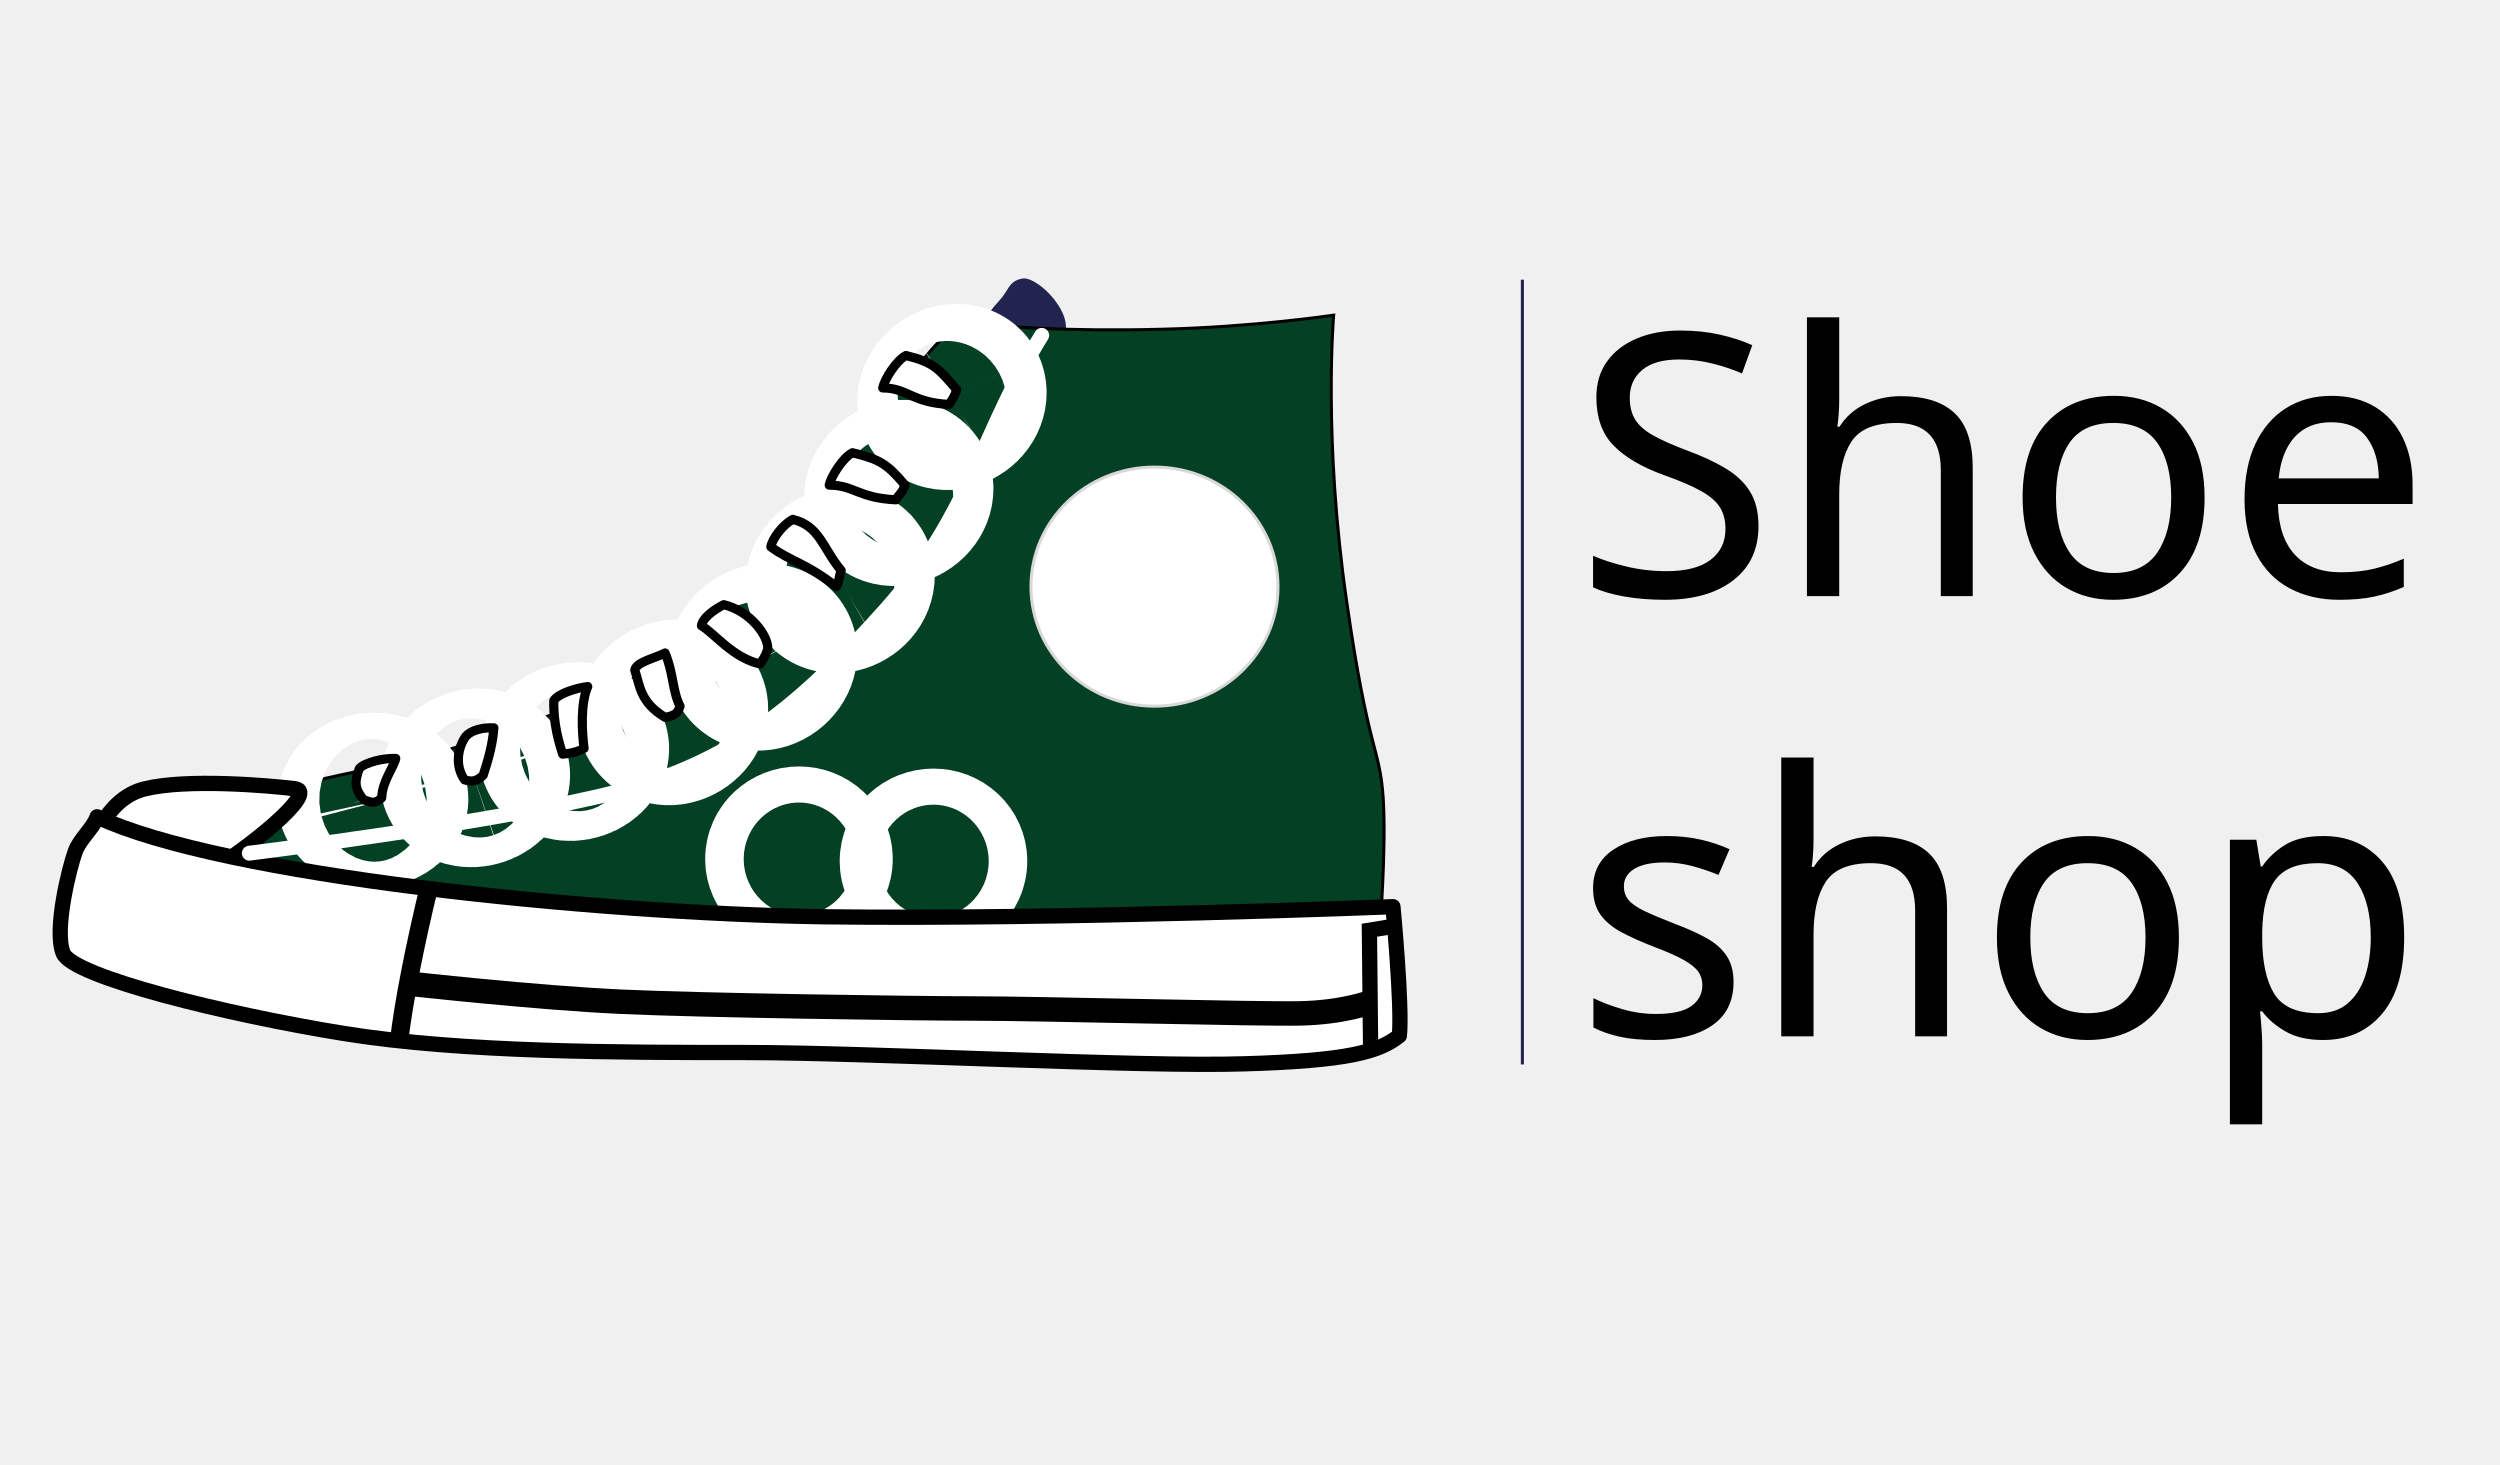
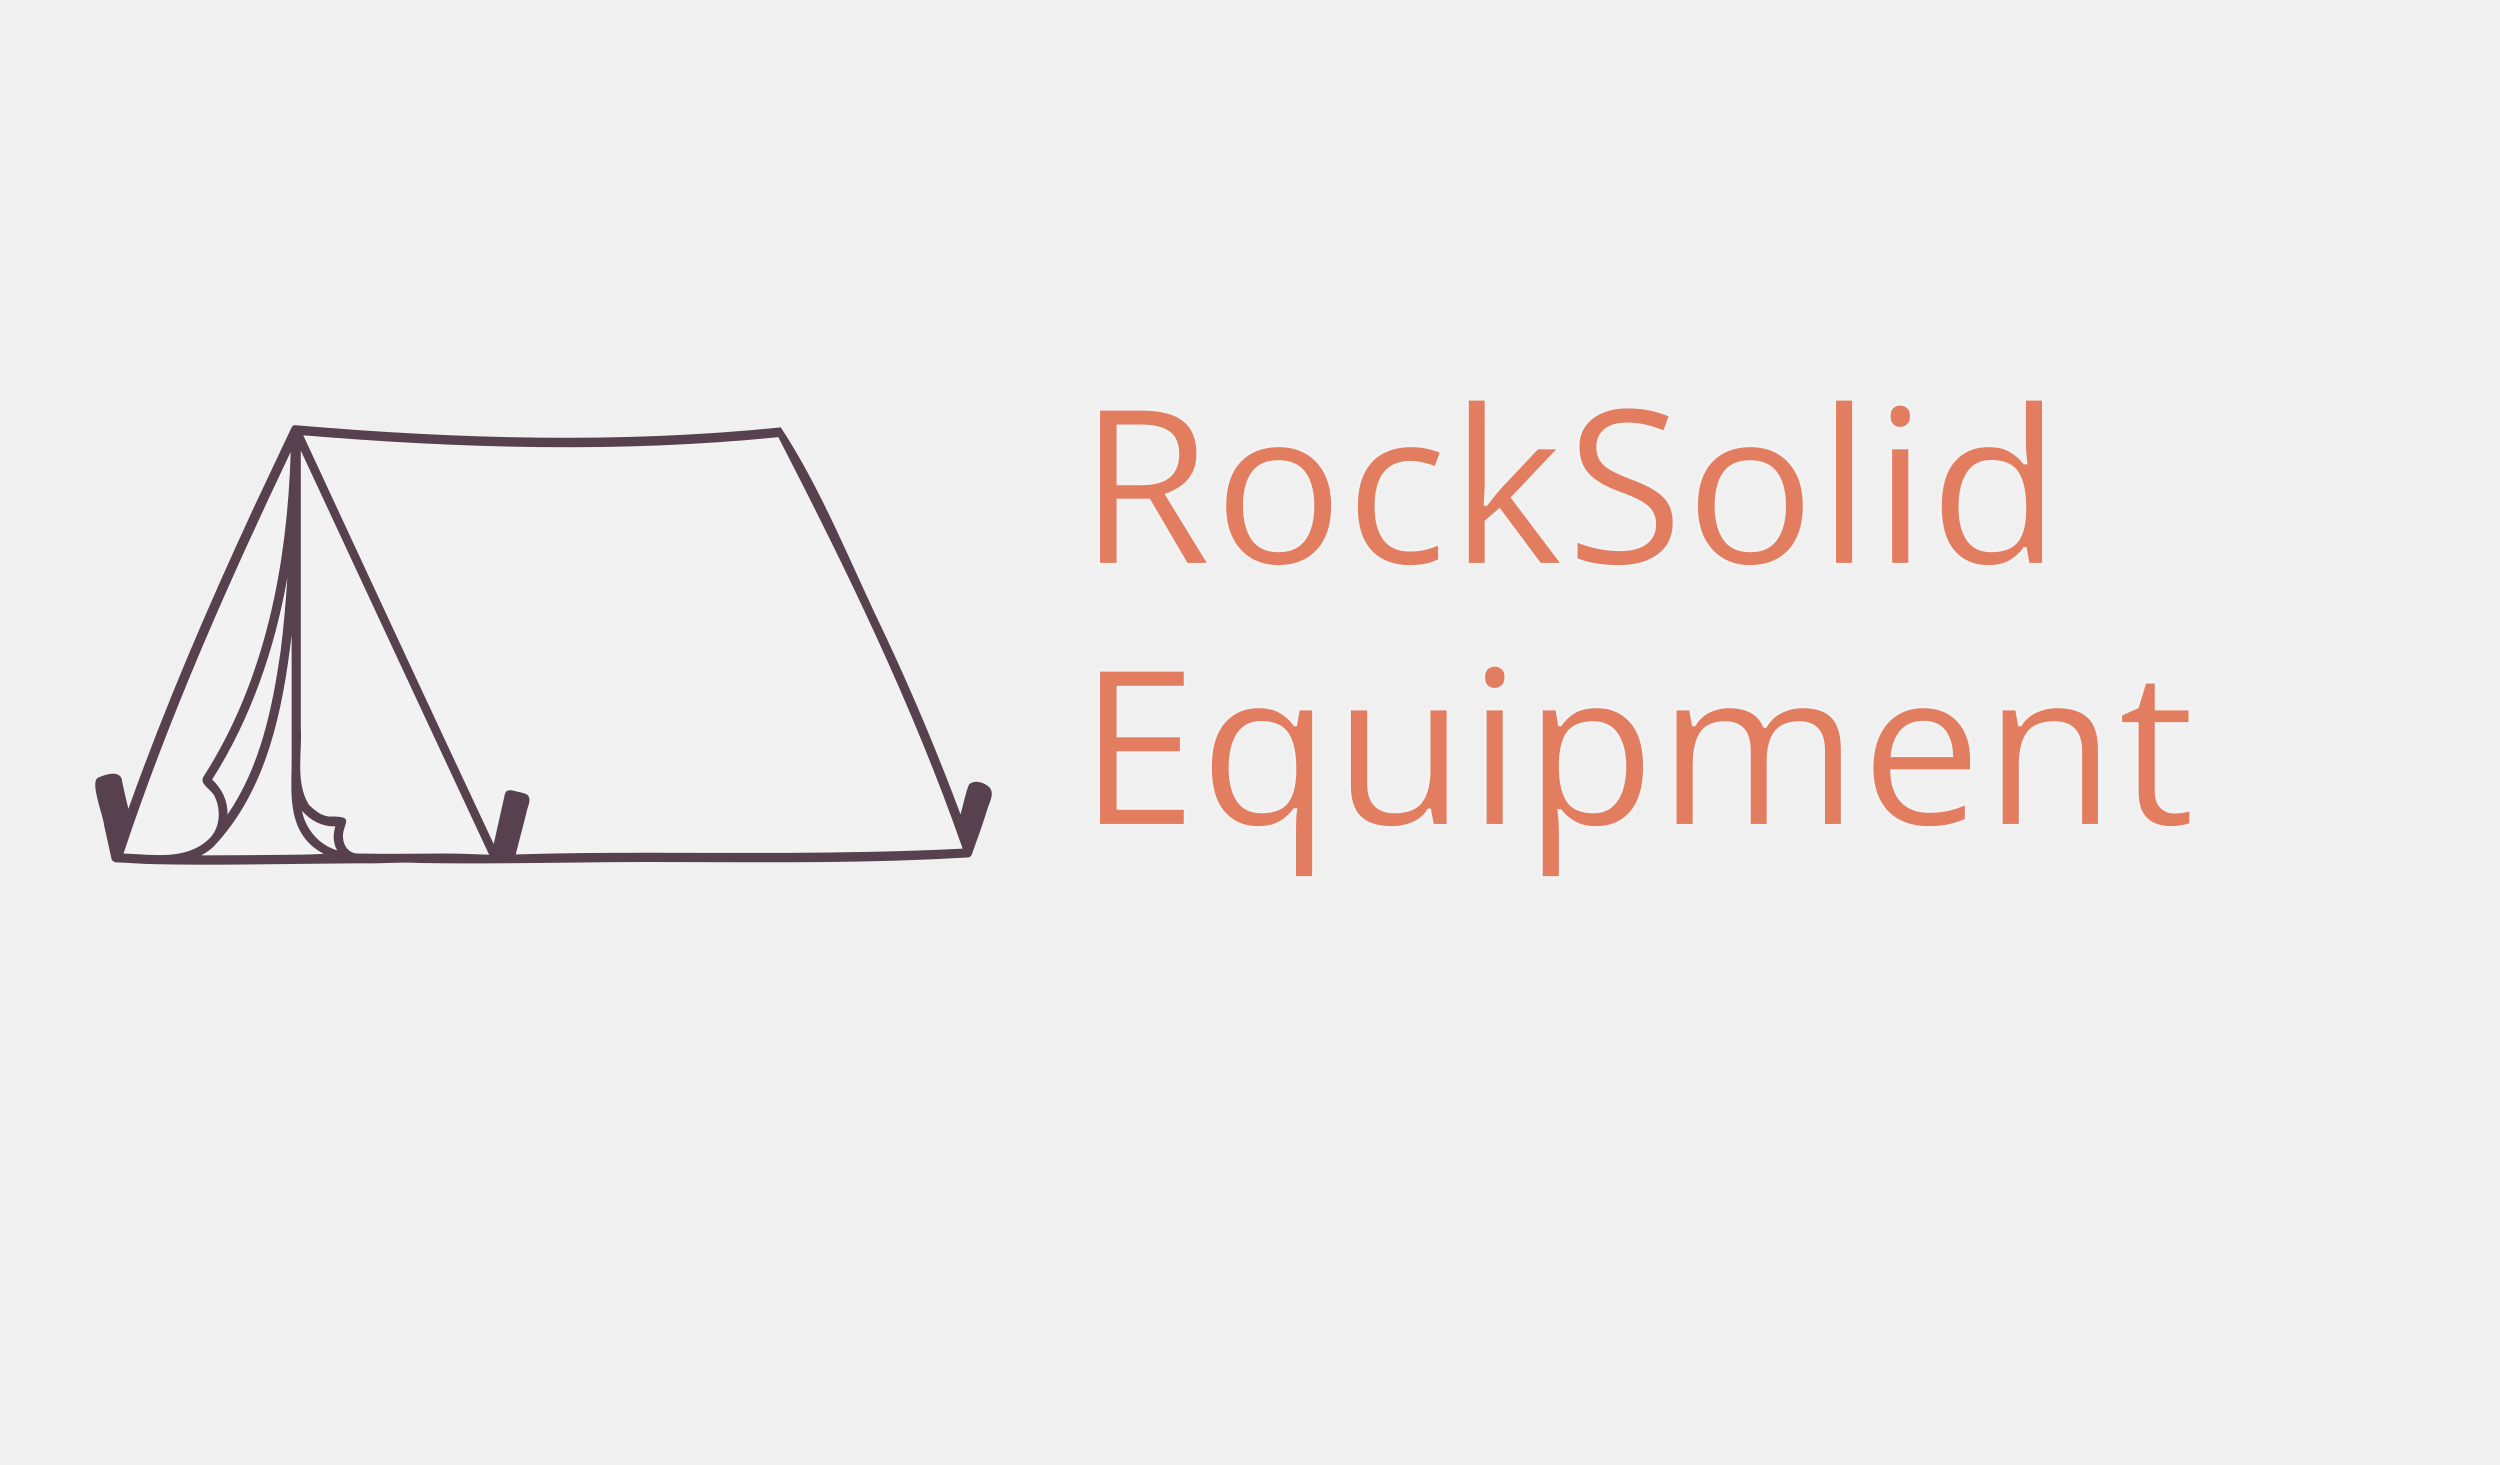
<svg xmlns="http://www.w3.org/2000/svg" version="1.1" id="Layer_1" x="0px" y="0px" viewBox="0 0 817.8 479" style="enable-background:new 0 0 817.8 479;" xml:space="preserve">
  <style type="text/css">
- 	.st0{fill:#21244E;stroke:#21244E;}
- 	.st1{fill:#044024;stroke:#000000;}
- 	.st2{fill:#FFFFFF;stroke:#D8D8D8;}
- 	.st3{fill:none;stroke:#FFFFFF;stroke-width:48.765;}
- 	.st4{fill:none;stroke:#FFFFFF;stroke-width:48.767;}
- 	.st5{fill:#FFFFFF;stroke:#000000;stroke-width:5;}
- 	.st6{fill:#FFFFFF;stroke:#000000;stroke-width:5;stroke-linejoin:round;}
- 	.st7{fill:none;stroke:#000000;stroke-width:6;}
- 	.st8{fill:none;stroke:#000000;stroke-width:5;}
- 	.st9{fill:none;stroke:#000000;stroke-width:8;}
- 	.st10{fill:none;stroke:#FFFFFF;stroke-width:4.874;stroke-linecap:round;}
- 	.st11{fill:#FFFFFF;stroke:#000000;stroke-width:3;stroke-linejoin:round;}
- 	.st12{fill:none;stroke:#21244E;}
- 	.st13{fill:none;}
- 	.st14{display:none;}
- 	.st15{font-family:'Chantal-Medium';}
- 	.st16{font-size:120px;}
+ 	.st0{display:none;}
+ 	.st1{display:inline;fill:#21244E;stroke:#21244E;}
+ 	.st2{display:inline;fill:#044024;stroke:#000000;}
+ 	.st3{display:inline;fill:#FFFFFF;stroke:#D8D8D8;}
+ 	.st4{display:inline;fill:none;stroke:#FFFFFF;stroke-width:48.765;}
+ 	.st5{display:inline;fill:none;stroke:#FFFFFF;stroke-width:48.767;}
+ 	.st6{display:inline;fill:#FFFFFF;stroke:#000000;stroke-width:5;}
+ 	.st7{display:inline;fill:#FFFFFF;stroke:#000000;stroke-width:5;stroke-linejoin:round;}
+ 	.st8{display:inline;fill:none;stroke:#000000;stroke-width:6;}
+ 	.st9{display:inline;fill:none;stroke:#000000;stroke-width:5;}
+ 	.st10{display:inline;fill:none;stroke:#000000;stroke-width:8;}
+ 	.st11{display:inline;fill:none;stroke:#FFFFFF;stroke-width:4.874;stroke-linecap:round;}
+ 	.st12{display:inline;fill:#FFFFFF;stroke:#000000;stroke-width:3;stroke-linejoin:round;}
+ 	.st13{fill:#F2F2F2;stroke:#F2F2F2;}
+ 	.st14{fill:none;}
+ 	.st15{display:none;fill:none;}
+ 	.st16{enable-background:new    ;}
+ 	.st17{fill:#E27D60;stroke:#F2F2F2;}
+ 	.st18{font-family:'AWConquerorStdCarved-Regular';}
+ 	.st19{font-size:71.168px;}
+ 	.st20{display:none;fill:#E27D60;stroke:#000000;}
+ 	.st21{fill:#57414E;}
+ 	.st22{fill:#F2F2F2;}
</style>
-   <g transform="translate(-14.342 -221.8)">
-     <path class="st0" d="M332.3,333.2c0,0,5.6-8.9,9.1-12.5c3.5-3.7,3.1-6.5,7.5-7.3c2.8-0.5,9.5,4.5,12.5,10.8   c1.7,3.6,1.1,5.7,0.8,11.2L332.3,333.2z" />
-     <path class="st1" d="M450.6,324.9c0,0-26.2,3.9-56.2,4.6c-30,0.8-53.8-0.8-65.1-2.3c-12.2,5.6-37.4,47.8-65.5,83.6   c-28.1,35.8-82.4,48.9-100.5,55.5s-48.9,9.2-64.7,17.3S82,506.3,82,506.3s114.8,19.6,162.5,22.3s221.1-1.2,221.1-1.2   s2.3-27.7,1.2-44.7c-1.2-16.9-4.8-14.4-11.9-63.9C447.1,365.3,450.6,324.9,450.6,324.9L450.6,324.9z" />
-     <path class="st2" d="M392,374.6c22.3,0,40.4,17.5,40.4,39.1s-18.1,39.1-40.4,39.1c-22.3,0-40.4-17.5-40.4-39.1   S369.7,374.6,392,374.6z" />
-     <path class="st3" d="M319.7,497.6c3.5,0,6.3,2.6,6.3,5.9s-2.8,5.9-6.3,5.9c-3.5,0-6.3-2.6-6.3-5.9S316.2,497.6,319.7,497.6z" />
-     <path class="st3" d="M275.7,496.9c3.5,0,6.3,2.6,6.3,5.9s-2.8,5.9-6.3,5.9s-6.3-2.6-6.3-5.9S272.2,496.9,275.7,496.9z" />
-     <path class="st4" d="M323.1,346.8c3.3-2,7.3-1.5,8.7,1.2s0,6.5-3.4,8.5c-3.3,2-7.3,1.5-8.7-1.2S319.7,348.8,323.1,346.8z" />
-     <path class="st4" d="M305.7,378.2c3.3-2,7.3-1.5,8.7,1.2s0,6.5-3.4,8.5c-3.3,2-7.3,1.5-8.7-1.2C300.9,384,302.4,380.2,305.7,378.2z   " />
-     <path class="st4" d="M286.5,406.7c3.3-2,7.3-1.5,8.7,1.2s0,6.5-3.4,8.5c-3.3,2-7.3,1.5-8.7-1.2   C281.6,412.5,283.2,408.7,286.5,406.7z" />
-     <path class="st4" d="M261.1,431.8c3.3-2.1,7.2-1.5,8.7,1.2c1.5,2.7,0,6.6-3.3,8.7c-3.3,2.1-7.2,1.5-8.7-1.2   C256.3,437.7,257.8,433.8,261.1,431.8z" />
-     <path class="st4" d="M232.6,449.5c3.6-1.5,7.4-0.2,8.4,2.7c1,3-1.2,6.5-4.8,8s-7.4,0.2-8.4-2.7   C226.8,454.5,228.9,450.9,232.6,449.5z" />
-     <path class="st4" d="M200.4,463.3c3.6-1.2,7.2-0.2,8.2,2.2c1,2.4-1.1,5.3-4.7,6.5c-3.6,1.2-7.2,0.2-8.2-2.2   S196.8,464.5,200.4,463.3z" />
-     <path class="st4" d="M168,471.9c3.6-1.2,7.2-0.2,8.2,2.2c1,2.4-1.1,5.3-4.7,6.5s-7.2,0.2-8.2-2.2C162.4,476,164.5,473.1,168,471.9z   " />
-     <path class="st4" d="M135.4,479.4c3.7-0.5,7.1,1,7.7,3.3c0.5,2.3-2.1,4.6-5.8,5.1c-3.7,0.5-7.1-1-7.7-3.3   C129.1,482.2,131.7,479.9,135.4,479.4z" />
-     <path class="st5" d="M46.5,493.3c4.4,5.8,29.9,10.3,37,13.2c10.1-5.8,35.6-25.7,27.3-26.7c-8.3-1-35.3-3.4-49.3,0.1   C54.8,481.6,50,486.7,46.5,493.3L46.5,493.3z" />
-     <path class="st6" d="M470,518.4c0,0,3.1,32.6,2.1,42.2c-6.6,5.3-16.8,8.2-50.8,9.2c-33.9,1.1-122.5-3.7-163.3-3.7s-92.5,0-131-6.2   s-88.9-18.6-92-26.3c-3.1-7.7,2.1-28.1,3.9-33.1c1.5-4.3,6-7.8,7.2-11.5c40.9,19.2,161.6,31.6,238.1,32.7   C361.4,522.7,470,518.4,470,518.4L470,518.4z" />
-     <path class="st7" d="M144.9,562.7c1.2-12.3,5.8-34.5,9.8-50.8" />
-     <path class="st8" d="M462.7,565l-0.4-38.9l7.9-1.3" />
-     <path class="st9" d="M147.5,543.5c0,0,41.9,4.7,70.3,6c26.2,1.2,95.6,2.2,114.9,2.2c21.8,0,92.9,1.9,107,1.6   c14.2-0.3,23-3.7,23-3.7" />
-     <path class="st10" d="M95.9,500.9c0,0,82.6-10.3,120.5-20.1c37.9-9.8,60.2-28.8,87.8-59.7c27.5-30.9,31.7-58.6,50.9-89.6" />
-     <path class="st11" d="M327.3,349.3c-6-7.1-7.7-9-16.6-11.2c-3.3,1.7-7.1,8-7.6,10.6c8.1,0,9.5,4.8,21.7,5.4   C325.8,352.5,326.4,352,327.3,349.3L327.3,349.3z" />
-     <path class="st11" d="M310.4,380.5c-6-7.1-8.3-8.4-17.2-10.6c-3.3,1.7-7.1,8-7.6,10.6c8.1,0,9.5,4.2,21.8,4.8   C308.3,383.6,309.4,383.2,310.4,380.5L310.4,380.5z" />
-     <path class="st11" d="M289.5,408.4c-6-7.1-6.9-14.5-15.8-16.7c-3.3,1.7-6.8,6.4-7.2,9c6.5,4.8,11.4,5.2,21.4,13   C288.9,412.2,288.6,411.1,289.5,408.4L289.5,408.4z" />
-     <path class="st11" d="M265.5,434.1c0.2-4.2-5.5-12.3-14.4-14.5c-3.3,1.7-6.9,4.3-7.3,6.9c4.2,2.4,10.2,10.5,19.2,12.5   C264,437.3,264.6,436.8,265.5,434.1L265.5,434.1z" />
-     <path class="st11" d="M236.8,452.8c-2.5-4.8-2.1-10.7-4.9-17.4c-3.3,1.7-9.5,3-9.9,5.6c1.6,4.7,1.6,10.6,10,15.5   C234.7,455.8,235.9,455.6,236.8,452.8L236.8,452.8z" />
-     <path class="st11" d="M205.4,466.6c-0.7-5.4-1.2-14.7,1.2-20.2c-3.6,0.4-9.8,2.3-11.1,4.6c-0.1,5,0.6,10.6,2.9,17.5   C201,468.3,203.4,467.7,205.4,466.6L205.4,466.6z" />
-     <path class="st11" d="M172.4,475.4c1.8-5.5,3.1-10.3,3.5-15.5c-3.7-0.2-7.5,0.8-9.2,2.8c-2.1,2.8-4,9-0.4,14.2   C169,477.7,170.3,477.3,172.4,475.4L172.4,475.4z" />
-     <path class="st11" d="M139.2,482.8c0.2-5.5,3.9-9.9,4.6-12.9c-3.7-0.2-10.2,1.3-11.9,3.3c-1.4,3.8-1.9,6.3,1.4,10.2   C135.9,484.4,137.1,484.8,139.2,482.8L139.2,482.8z" />
+   <g transform="translate(-14.342 -221.8)" class="st0">
+     <path class="st1" d="M359.7-155.7c0,0,5.6-8.9,9.1-12.5c3.5-3.7,3.1-6.5,7.5-7.3c2.8-0.5,9.5,4.5,12.5,10.8   c1.7,3.6,1.1,5.7,0.8,11.2L359.7-155.7z" />
+     <path class="st2" d="M478-164c0,0-26.2,3.9-56.2,4.6c-30,0.8-53.8-0.8-65.1-2.3c-12.2,5.6-37.4,47.8-65.5,83.6   s-82.4,48.9-100.5,55.5S141.8-13.4,126-5.3s-16.6,22.7-16.6,22.7S224.2,37,271.9,39.7S493,38.5,493,38.5s2.3-27.7,1.2-44.7   c-1.2-16.9-4.8-14.4-11.9-63.9C474.5-123.6,478-164,478-164L478-164z" />
+     <path class="st3" d="M419.4-114.3c22.3,0,40.4,17.5,40.4,39.1s-18.1,39.1-40.4,39.1S379-53.6,379-75.2S397.1-114.3,419.4-114.3z" />
+     <path class="st4" d="M347.1,8.7c3.5,0,6.3,2.6,6.3,5.9s-2.8,5.9-6.3,5.9s-6.3-2.6-6.3-5.9S343.6,8.7,347.1,8.7z" />
+     <path class="st4" d="M303.1,8c3.5,0,6.3,2.6,6.3,5.9s-2.8,5.9-6.3,5.9s-6.3-2.6-6.3-5.9S299.6,8,303.1,8z" />
+     <path class="st5" d="M350.5-142.1c3.3-2,7.3-1.5,8.7,1.2s0,6.5-3.4,8.5c-3.3,2-7.3,1.5-8.7-1.2S347.1-140.1,350.5-142.1z" />
+     <path class="st5" d="M333.1-110.7c3.3-2,7.3-1.5,8.7,1.2s0,6.5-3.4,8.5c-3.3,2-7.3,1.5-8.7-1.2S329.8-108.7,333.1-110.7z" />
+     <path class="st5" d="M313.9-82.2c3.3-2,7.3-1.5,8.7,1.2s0,6.5-3.4,8.5c-3.3,2-7.3,1.5-8.7-1.2C309-76.4,310.6-80.2,313.9-82.2z" />
+     <path class="st5" d="M288.5-57.1c3.3-2.1,7.2-1.5,8.7,1.2s0,6.6-3.3,8.7s-7.2,1.5-8.7-1.2C283.7-51.2,285.2-55.1,288.5-57.1z" />
+     <path class="st5" d="M260-39.4c3.6-1.5,7.4-0.2,8.4,2.7c1,3-1.2,6.5-4.8,8s-7.4,0.2-8.4-2.7C254.2-34.4,256.3-38,260-39.4z" />
+     <path class="st5" d="M227.8-25.6c3.6-1.2,7.2-0.2,8.2,2.2c1,2.4-1.1,5.3-4.7,6.5c-3.6,1.2-7.2,0.2-8.2-2.2S224.2-24.4,227.8-25.6z" />
+     <path class="st5" d="M195.4-17c3.6-1.2,7.2-0.2,8.2,2.2c1,2.4-1.1,5.3-4.7,6.5s-7.2,0.2-8.2-2.2C189.8-12.9,191.9-15.8,195.4-17z" />
+     <path class="st5" d="M162.8-9.5c3.7-0.5,7.1,1,7.7,3.3c0.5,2.3-2.1,4.6-5.8,5.1s-7.1-1-7.7-3.3C156.5-6.7,159.1-9,162.8-9.5z" />
+     <path class="st6" d="M73.9,4.4c4.4,5.8,29.9,10.3,37,13.2c10.1-5.8,35.6-25.7,27.3-26.7S102.9-12.5,88.9-9   C82.2-7.3,77.4-2.2,73.9,4.4L73.9,4.4z" />
+     <path class="st7" d="M497.4,29.5c0,0,3.1,32.6,2.1,42.2c-6.6,5.3-16.8,8.2-50.8,9.2c-33.9,1.1-122.5-3.7-163.3-3.7s-92.5,0-131-6.2   s-88.9-18.6-92-26.3c-3.1-7.7,2.1-28.1,3.9-33.1c1.5-4.3,6-7.8,7.2-11.5c40.9,19.2,161.6,31.6,238.1,32.7   C388.8,33.8,497.4,29.5,497.4,29.5L497.4,29.5z" />
+     <path class="st8" d="M172.3,73.8c1.2-12.3,5.8-34.5,9.8-50.8" />
+     <path class="st9" d="M490.1,76.1l-0.4-38.9l7.9-1.3" />
+     <path class="st10" d="M174.9,54.6c0,0,41.9,4.7,70.3,6c26.2,1.2,95.6,2.2,114.9,2.2c21.8,0,92.9,1.9,107,1.6   c14.2-0.3,23-3.7,23-3.7" />
+     <path class="st11" d="M123.3,12c0,0,82.6-10.3,120.5-20.1c37.9-9.8,60.2-28.8,87.8-59.7c27.5-30.9,31.7-58.6,50.9-89.6" />
+     <path class="st12" d="M354.7-139.6c-6-7.1-7.7-9-16.6-11.2c-3.3,1.7-7.1,8-7.6,10.6c8.1,0,9.5,4.8,21.7,5.4   C353.2-136.4,353.8-136.9,354.7-139.6L354.7-139.6z" />
+     <path class="st12" d="M337.8-108.4c-6-7.1-8.3-8.4-17.2-10.6c-3.3,1.7-7.1,8-7.6,10.6c8.1,0,9.5,4.2,21.8,4.8   C335.7-105.3,336.8-105.7,337.8-108.4L337.8-108.4z" />
+     <path class="st12" d="M316.9-80.5c-6-7.1-6.9-14.5-15.8-16.7c-3.3,1.7-6.8,6.4-7.2,9c6.5,4.8,11.4,5.2,21.4,13   C316.3-76.7,316-77.8,316.9-80.5L316.9-80.5z" />
+     <path class="st12" d="M292.9-54.8c0.2-4.2-5.5-12.3-14.4-14.5c-3.3,1.7-6.9,4.3-7.3,6.9c4.2,2.4,10.2,10.5,19.2,12.5   C291.4-51.6,292-52.1,292.9-54.8L292.9-54.8z" />
+     <path class="st12" d="M264.2-36.1c-2.5-4.8-2.1-10.7-4.9-17.4c-3.3,1.7-9.5,3-9.9,5.6c1.6,4.7,1.6,10.6,10,15.5   C262.1-33.1,263.3-33.3,264.2-36.1L264.2-36.1z" />
+     <path class="st12" d="M232.8-22.3c-0.7-5.4-1.2-14.7,1.2-20.2c-3.6,0.4-9.8,2.3-11.1,4.6c-0.1,5,0.6,10.6,2.9,17.5   C228.4-20.6,230.8-21.2,232.8-22.3L232.8-22.3z" />
+     <path class="st12" d="M199.8-13.5c1.8-5.5,3.1-10.3,3.5-15.5c-3.7-0.2-7.5,0.8-9.2,2.8c-2.1,2.8-4,9-0.4,14.2   C196.4-11.2,197.7-11.6,199.8-13.5L199.8-13.5z" />
+     <path class="st12" d="M166.6-6.1c0.2-5.5,3.9-9.9,4.6-12.9c-3.7-0.2-10.2,1.3-11.9,3.3c-1.4,3.8-1.9,6.3,1.4,10.2   C163.3-4.5,164.5-4.1,166.6-6.1L166.6-6.1z" />
  </g>
-   <line class="st12" x1="498" y1="91.5" x2="498" y2="348.2" />
-   <rect x="516" y="92" class="st13" width="280" height="260" />
-   <g class="st14">
- </g>
-   <rect x="923" y="144" class="st13" width="6" height="0" />
-   <g class="st14">
- </g>
-   <g class="st14">
- </g>
-   <rect x="882" y="189" class="st13" width="5" height="6" />
-   <text transform="matrix(1 0 0 1 515 195)">
-     <tspan x="0" y="0" class="st15 st16">Shoe</tspan>
-     <tspan x="0" y="144" class="st15 st16">shop</tspan>
+   <line class="st13" x1="335.9" y1="96.3" x2="335.9" y2="315.1" />
+   <rect x="414.3" y="92" class="st14" width="238.6" height="221.6" />
+   <polygon class="st15" points="923,144 929,144 929,144 " />
+   <rect x="726.2" y="174.7" class="st14" width="4.3" height="5.1" />
+   <text transform="matrix(1 0 0 1 352.4382 184.6294)" class="st16">
+     <tspan x="0" y="0" class="st17 st18 st19">RockSolid</tspan>
+     <tspan x="0" y="85.4" class="st17 st18 st19">Equipment</tspan>
  </text>
+   <path class="st20" d="M258.1-314.4H257c-6.8,0-7.3,6.4-7.4,8.1v11.4c0,3.5-3.3,0.3-3.6,0.1l-25.3-25.1l-98-98.5h0  c-5-5-9.8-0.1-9.9,0L9.9-315.9l0,0l-1.2,1.2c-0.3,0.3-0.6,0.8-0.9,1.2l-17.4,17.2c-3.7,3.7-3.8,0-3.8,0v-11c0-6.5-4.7-7.1-6.2-7.1  h-1.7c0,0-7.4-0.1-7.4,7.3v13.1v16.4v17.7c0,0,0,9.1,6.8,9.1h1.5c1.4,0,6.8-0.7,6.8-9.2v-7.8c0-7.2,3.4-10.5,3.4-10.5l12.3-12.2  c0.6-0.5,2.7-2.3,2.7,0.1v31.5c0,2,0.8,8.1,8.4,8.1h51.6h2.8c9,0,11.4-6.7,11.5-7l36.4-104h0c0,0,2.3-5,4.1,0c0,0,0,0,0,0l36.9,103  c0,0,2.5,8,12.8,8h0.8H221c8.3,0,9.2-6.1,9.2-8.2v-27.6c0,0,0.4-5.9,6.4,0l9.8,9.7c0,0,3.2,3.3,3.2,8.3v10.7c0,1.6,0.6,7.1,6.7,7.1  h0.4c8,0.4,8-10.1,8-10.1v-4.8v-10.7V-305C264.8-313.6,259.7-314.4,258.1-314.4z" />
+   <g id="colored_x5F_line">
+     <g>
+       <path class="st21" d="M41.9,269.8l-1,4.5c0,0-2.1,4.4-2.7,6.3c-0.5-2.1-1.2-5.2-1.6-6.9c-1.5-7.2-2.3-9.4-3.8-16.6    c-0.1-0.4-0.2-0.9,0.1-1.2c0.1-0.1,0.3-0.2,0.5-0.3c1.2-0.5,2.5-0.8,3.8-1c0.2,0,0.5-0.1,0.7,0.1c0.3,0.1,0.5,0.4,0.6,0.8    C39.9,262.4,40.8,264.7,41.9,269.8z" />
+       <path class="st21" d="M323,259.3c0.1,0.3,0,0.7-0.1,1.1c-1.4,5.8-3.9,13-6,18.6c0,0-1.4-4.5-2.5-7.7l0,0c1.4-4.5,2.4-9.2,3.8-13.7    c1.4-0.6,3,0,4,0.7C322.5,258.5,322.8,258.8,323,259.3z" />
+       <path class="st22" d="M316.9,278.8C316.9,278.8,316.9,278.8,316.9,278.8c-49,3.1-147.2,2.6-154.5,2.4l-36.6-64l-29-76.5    c69.6,5.9,117.8,4.8,158.7,0.7c18,33.9,29.4,59.3,45.5,95.5c1.8,4.1,9.2,22.6,13.4,34.4C315.5,274.3,316.4,277,316.9,278.8z" />
+       <path class="st22" d="M96.8,140.6c-19.5,41-39.1,84.2-54.9,129.2c-1.3,3.6-2.5,7.2-3.7,10.8c5.7,0.2,9.9,0.5,13.3,0.6    c0,0,46.3,0.2,65.6-0.4c22.3,0.4,27-0.5,45.2,0.5C162.2,280.9,118.4,187.3,96.8,140.6z" />
+       <g id="XMLID_21_">
+         <g>
+           <path class="st21" d="M171.7,261.3c0,0.1,0,0.3,0,0.4c-1.6,6.3-3.4,13.3-5,19.6c-0.1,0.4-4.8,0.3-5-0.1c0,0,3.5-14.2,5-21.2      c1.5,0.3,3,0.6,4.5,1C171.4,261,171.6,261.1,171.7,261.3z" />
+           <path class="st22" d="M111.7,268.7c-2.8,7.2,0.7,12,5.4,12c-7.2,0-13-3-16-6.9c-5-6.6-4.4-11.9-4.3-21.3c0.2,5.3,1,10,3.8,12.6      C104.5,268.5,106.5,268.8,111.7,268.7z" />
+           <path class="st22" d="M101.1,273.8c3,3.9,11.6,6.9,16,6.9c-19.2,0.6-65.6,0.4-65.6,0.4c5.8,0.1,9.3-0.4,13.6-2.7      c2.7-1.5,4.6-3.1,5.9-5c8.7-10.4,13.1-21.2,15.6-29.5c3.9-13.1,9.9-32.4,10.2-100c0,0,0,0,0,0c0-0.2,0-0.3,0-0.5      c0,50.6,0.1,94.7,0,104.1c0,1.7,0,3.3,0,5l0,0C96.8,261.9,96.2,267.2,101.1,273.8z" />
+           <path class="st22" d="M96.8,143.9c-0.3,67.6-6.3,86.9-10.2,100c-2.5,8.3-6.9,19.1-15.6,29.5c2-3,2.3-6.6,1.3-11.3      c-0.6-3-3.2-5-4.8-6.9c0,0,4.2-6.8,5.4-9C89.9,215,95.8,181.5,96.8,143.9z" />
+         </g>
+       </g>
+       <path class="st21" d="M323.7,257.6c-1.6-1.6-4.8-2.7-6.7-1c-1.3,3.1-1.8,6.5-2.8,9.8c-7.3-19.6-15.4-38.9-24.3-57.9    c-11.1-22.8-20.8-47.9-34.5-68.7c-52.8,5.4-106,3.8-158.7-0.7c-0.7-0.1-1.2,0.3-1.4,0.9c-4.1,8.8-8.3,17.5-12.4,26.3    c-14.9,32.2-29,64.9-40.9,98.3c-0.7-2.9-1.4-5.8-2-8.7c-0.2-4.3-5.3-2.7-7.9-1.5c-2.9,1.3,1.8,12.7,2,15.8    c0.8,3.5,1.5,6.9,2.3,10.4c0,0.8,0.8,1.4,1.5,1.5c4.3,0.1,8.9,0.6,13.4,0.6h0c9.5,0.2,18.9,0.2,28.3,0.1c9.3-0.1,18.7-0.2,28-0.3    c3.6,0,7.2-0.1,10.7-0.1c6.1,0.2,12.5-0.5,18.3-0.1c28.3,0.5,56.6-0.5,84.9-0.3c31.7,0.1,63.4,0.4,95-1.5c0.8,0,1.4-0.6,1.5-1.3    c1.8-4.9,3.6-9.9,5.1-14.9C323.9,262,325.3,259.5,323.7,257.6z M34.7,258.8c-0.1-0.7-0.3-1.3-0.4-2c0.9-0.3,1.9-0.6,2.9-0.7    c0.9,4.6,2.1,9.2,3.1,13.8c-0.6,1.7-1.2,3.4-1.8,5.2C37.3,269.6,35.9,264.2,34.7,258.8z M95.1,147.8    c-1.1,36.9-8.3,74.7-28.5,106.2c-1.7,2.5,2.9,4.4,3.7,6.7c2.1,4.5,1.7,10.4-2.1,13.9c-7.5,7-18.5,4.9-27.8,4.6    C55.4,234.1,74.7,190.7,95.1,147.8z M69.4,255c12.7-20,20.5-42.8,24.6-66.1c-0.5,8.1-1.2,16.1-2.2,24.1    c-2.7,18.6-6.6,37.8-17.4,53.5C74.6,262.1,72.6,258,69.4,255z M57.5,279.4C57.4,279.4,57.3,279.4,57.5,279.4L57.5,279.4z     M96.1,279.6c-9.6,0.1-19.2,0.2-28.8,0.2c-0.5,0-1,0-1.5,0c1.4-0.7,2.7-1.6,4-2.8c17.6-18.5,22.7-44.8,25.6-69.3    c0,13,0,25.9,0,38.9c0.2,10.2-1.9,22.1,6.3,29.8c1.3,1.2,2.7,2.1,4.2,2.9C102.6,279.5,99.3,279.6,96.1,279.6z M110.3,278.2    c-0.6-0.2-1.1-0.4-1.6-0.6c-4-1.6-7.2-5-8.9-9l0,0c-0.5-1.1-0.8-2.3-1-3.4c2.7,3.2,6.6,5.3,10.9,5.1    C108.9,272.9,108.9,275.8,110.3,278.2z M145.3,279.2c-5.2,0-10.5,0.1-15.7,0.1c-4.2,0-8.3,0-12.5-0.1c-2,0.1-3.7-1.3-4.4-3    c-2.5-6.3,5.5-9.3-5.2-9.1l0,0c-0.7-0.1-1.4-0.3-2.1-0.6l0,0c-1.5-0.6-3.8-2.6-4.4-3.3c-4.5-7.5-2.1-16.9-2.6-25.2    c0-30.2,0-60.4,0-90.6c20.5,44.1,41,88.1,61.6,132.2C155,279.4,150.1,279.2,145.3,279.2z M163.8,279.6c1.1-5,2.2-9.9,3.3-14.8    c0.2-1,0.5-2.1,0.7-3.1c0.7,0.1,1.4,0.3,2.2,0.5c-1.5,5.8-2.9,11.6-4.4,17.4C165,279.6,164.4,279.6,163.8,279.6z M256.2,279    c-29.2,0.1-58.4-0.4-87.5,0.5c1.2-4.5,2.3-9.1,3.5-13.6c0.2-1.8,1.8-4,0.5-5.7c-0.6-0.7-1.9-0.8-2.8-1.1c-1.5-0.2-4-1.5-4.7,0.5    c-1.2,5.5-2.5,11-3.7,16.5c-20.9-44.5-41.6-89.1-62.3-133.7c51.7,4.3,103.8,5.8,155.4,0.6c22.5,43.7,44.1,88.1,60.3,134.6    C295.4,278.6,275.8,278.9,256.2,279z M321.4,260c-1.1,4.8-2.8,9.5-4.4,14.1c-0.3-1-0.7-2-1-3c1.3-4.1,2.2-8.3,3.4-12.4    c0.6,0,1.1,0.2,1.6,0.5c0.1,0.1,0.4,0.3,0.5,0.4C321.5,259.8,321.4,259.9,321.4,260z M321.5,259.7L321.5,259.7L321.5,259.7    L321.5,259.7z" />
+     </g>
+   </g>
</svg>
